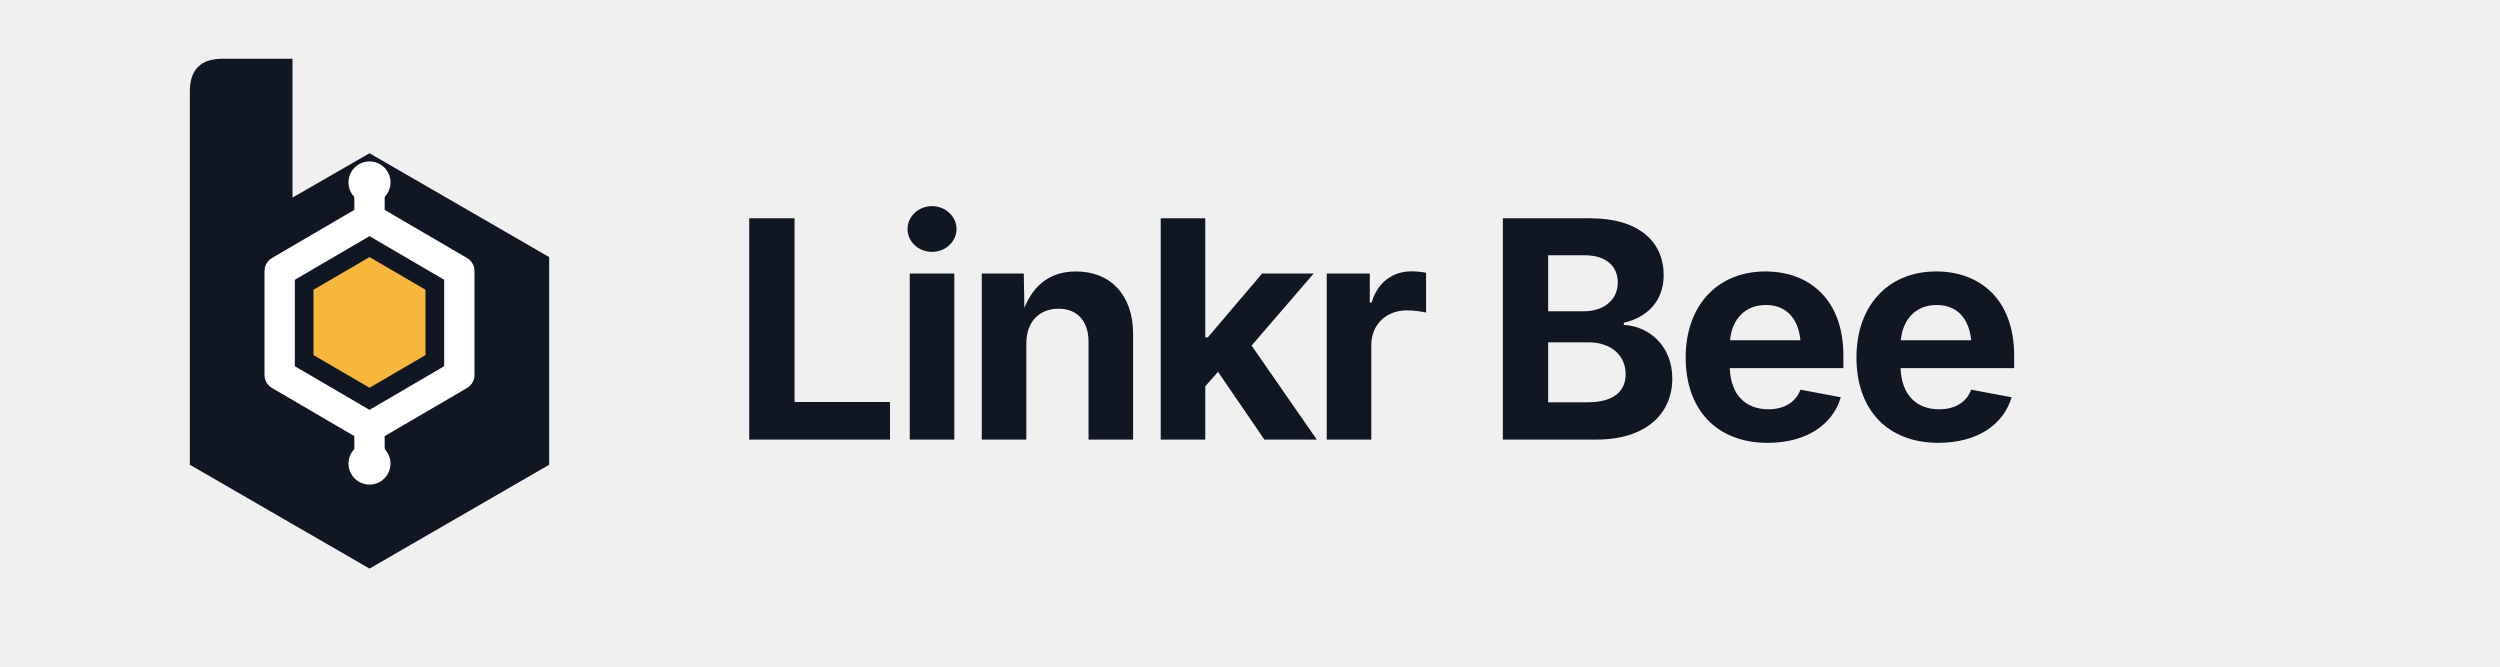
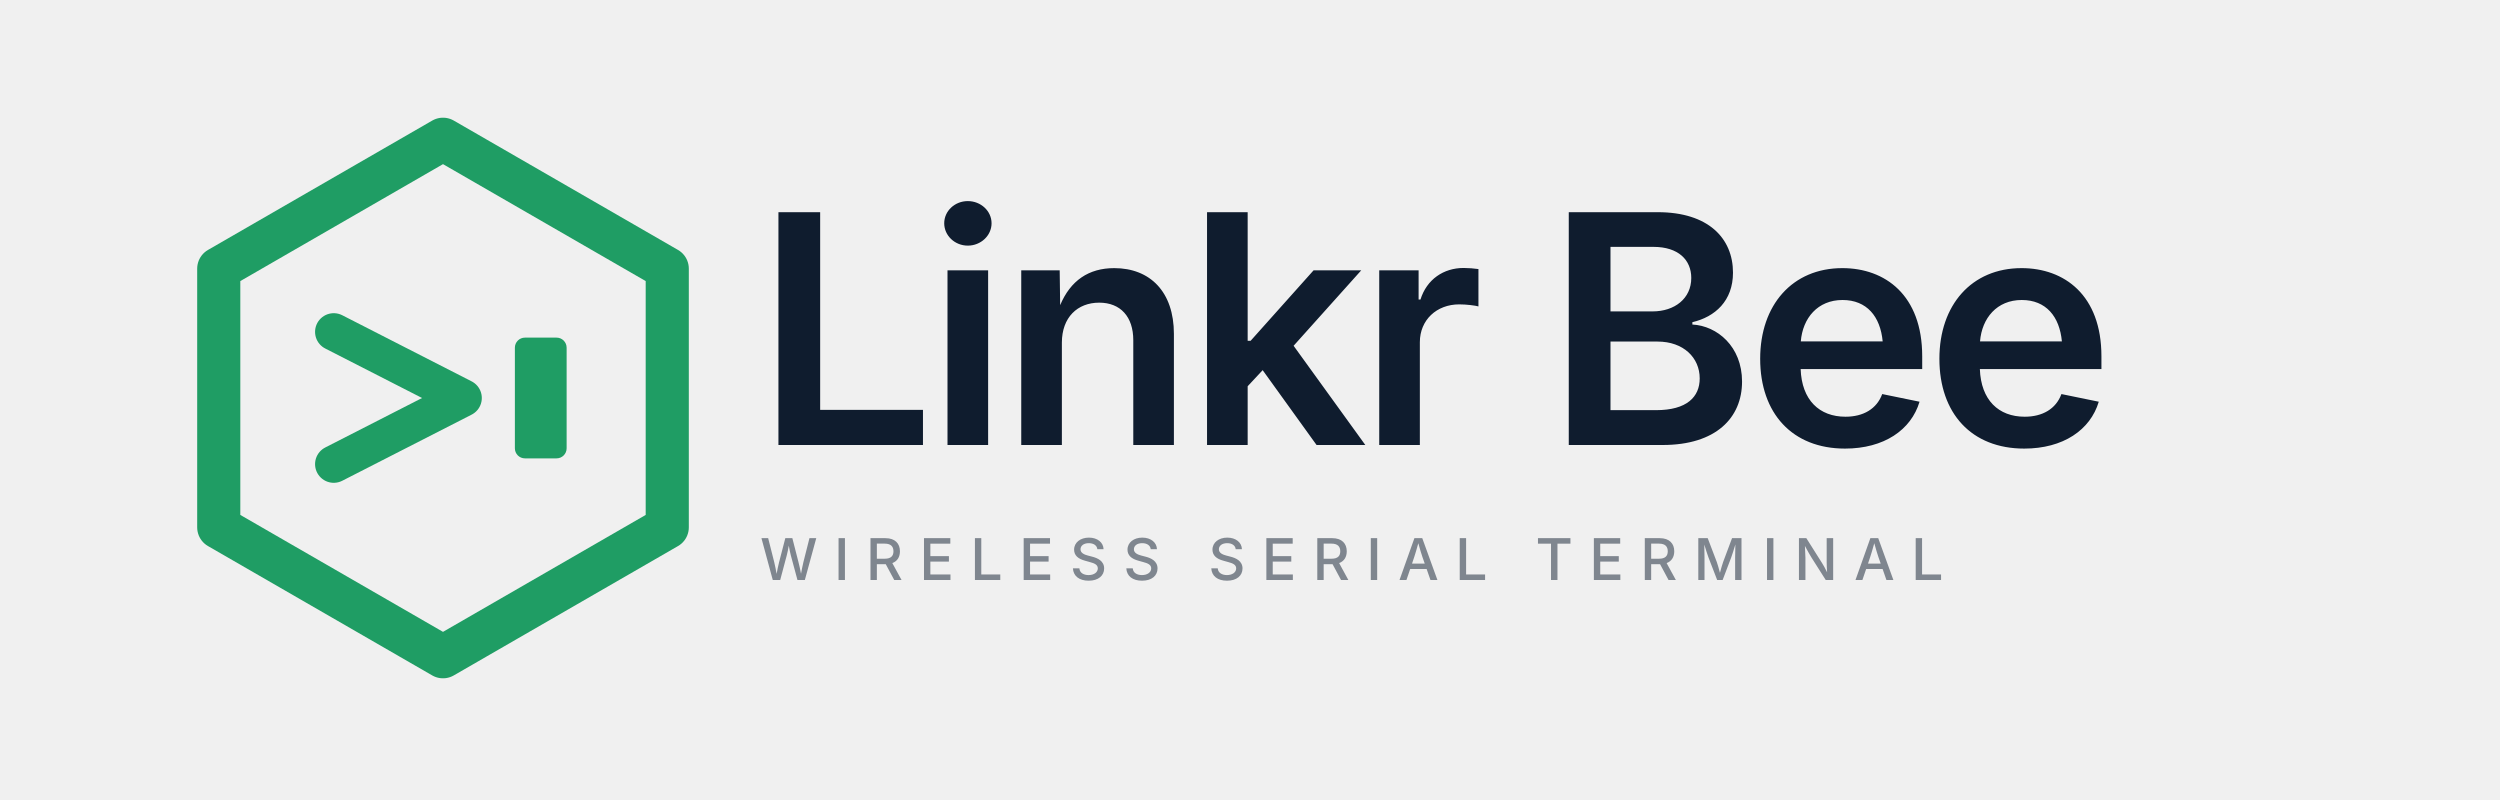
- <svg xmlns="http://www.w3.org/2000/svg" viewBox="0 0 1200 320" role="img" aria-labelledby="title desc">
-   <g transform="translate(34 17) scale(.56)">
-     <path d="M102 48Q102 20 130 20H190V139L256 101L410 190V368L256 457L102 368Z" fill="#101722" />
-     <path d="M256 157L333 202V291L256 336L179 291V202ZM256 130V157M256 336V363" fill="none" stroke="#FFFFFF" stroke-width="26" stroke-linecap="round" stroke-linejoin="round" />
-     <circle cx="256" cy="126" r="18" fill="#FFFFFF" />
-     <circle cx="256" cy="367" r="18" fill="#FFFFFF" />
-     <path d="M256 190L304 218V274L256 302L208 274V218Z" fill="#F6B73C" />
+ <svg xmlns="http://www.w3.org/2000/svg" viewBox="0 0 1000 320" width="1000" height="320" role="img" aria-labelledby="t">
+   <g transform="translate(30 12) scale(0.575)">
+     <path d="M256 76 L412 166 L412 346 L256 436 L100 346 L100 166 Z" fill="none" stroke="#1F9D64" stroke-width="30" stroke-linejoin="round" />
+     <path d="M180 210 L270 256 L180 302" fill="none" stroke="#1F9D64" stroke-width="26" stroke-linecap="round" stroke-linejoin="round" />
+     <rect x="306" y="214" width="36" height="84" rx="7" fill="#1F9D64" />
  </g>
-   <text x="350" y="211" fill="#101722" font-family="Inter, 'Avenir Next', ui-sans-serif, system-ui, sans-serif" font-size="146" font-weight="720" letter-spacing="-5">Linkr Bee</text>
+   <text x="302" y="178" fill="#0F1C2E" font-family="Inter, 'SF Pro Display', 'PingFang SC', ui-sans-serif, system-ui, sans-serif" font-size="128" font-weight="600" letter-spacing="-4">Linkr Bee</text>
+   <text x="304" y="232" fill="#0F1C2E" fill-opacity="0.5" font-family="Inter, 'SF Pro Display', 'PingFang SC', ui-sans-serif, system-ui, sans-serif" font-size="23" font-weight="500" letter-spacing="6.5">WIRELESS SERIAL TERMINAL</text>
</svg>
